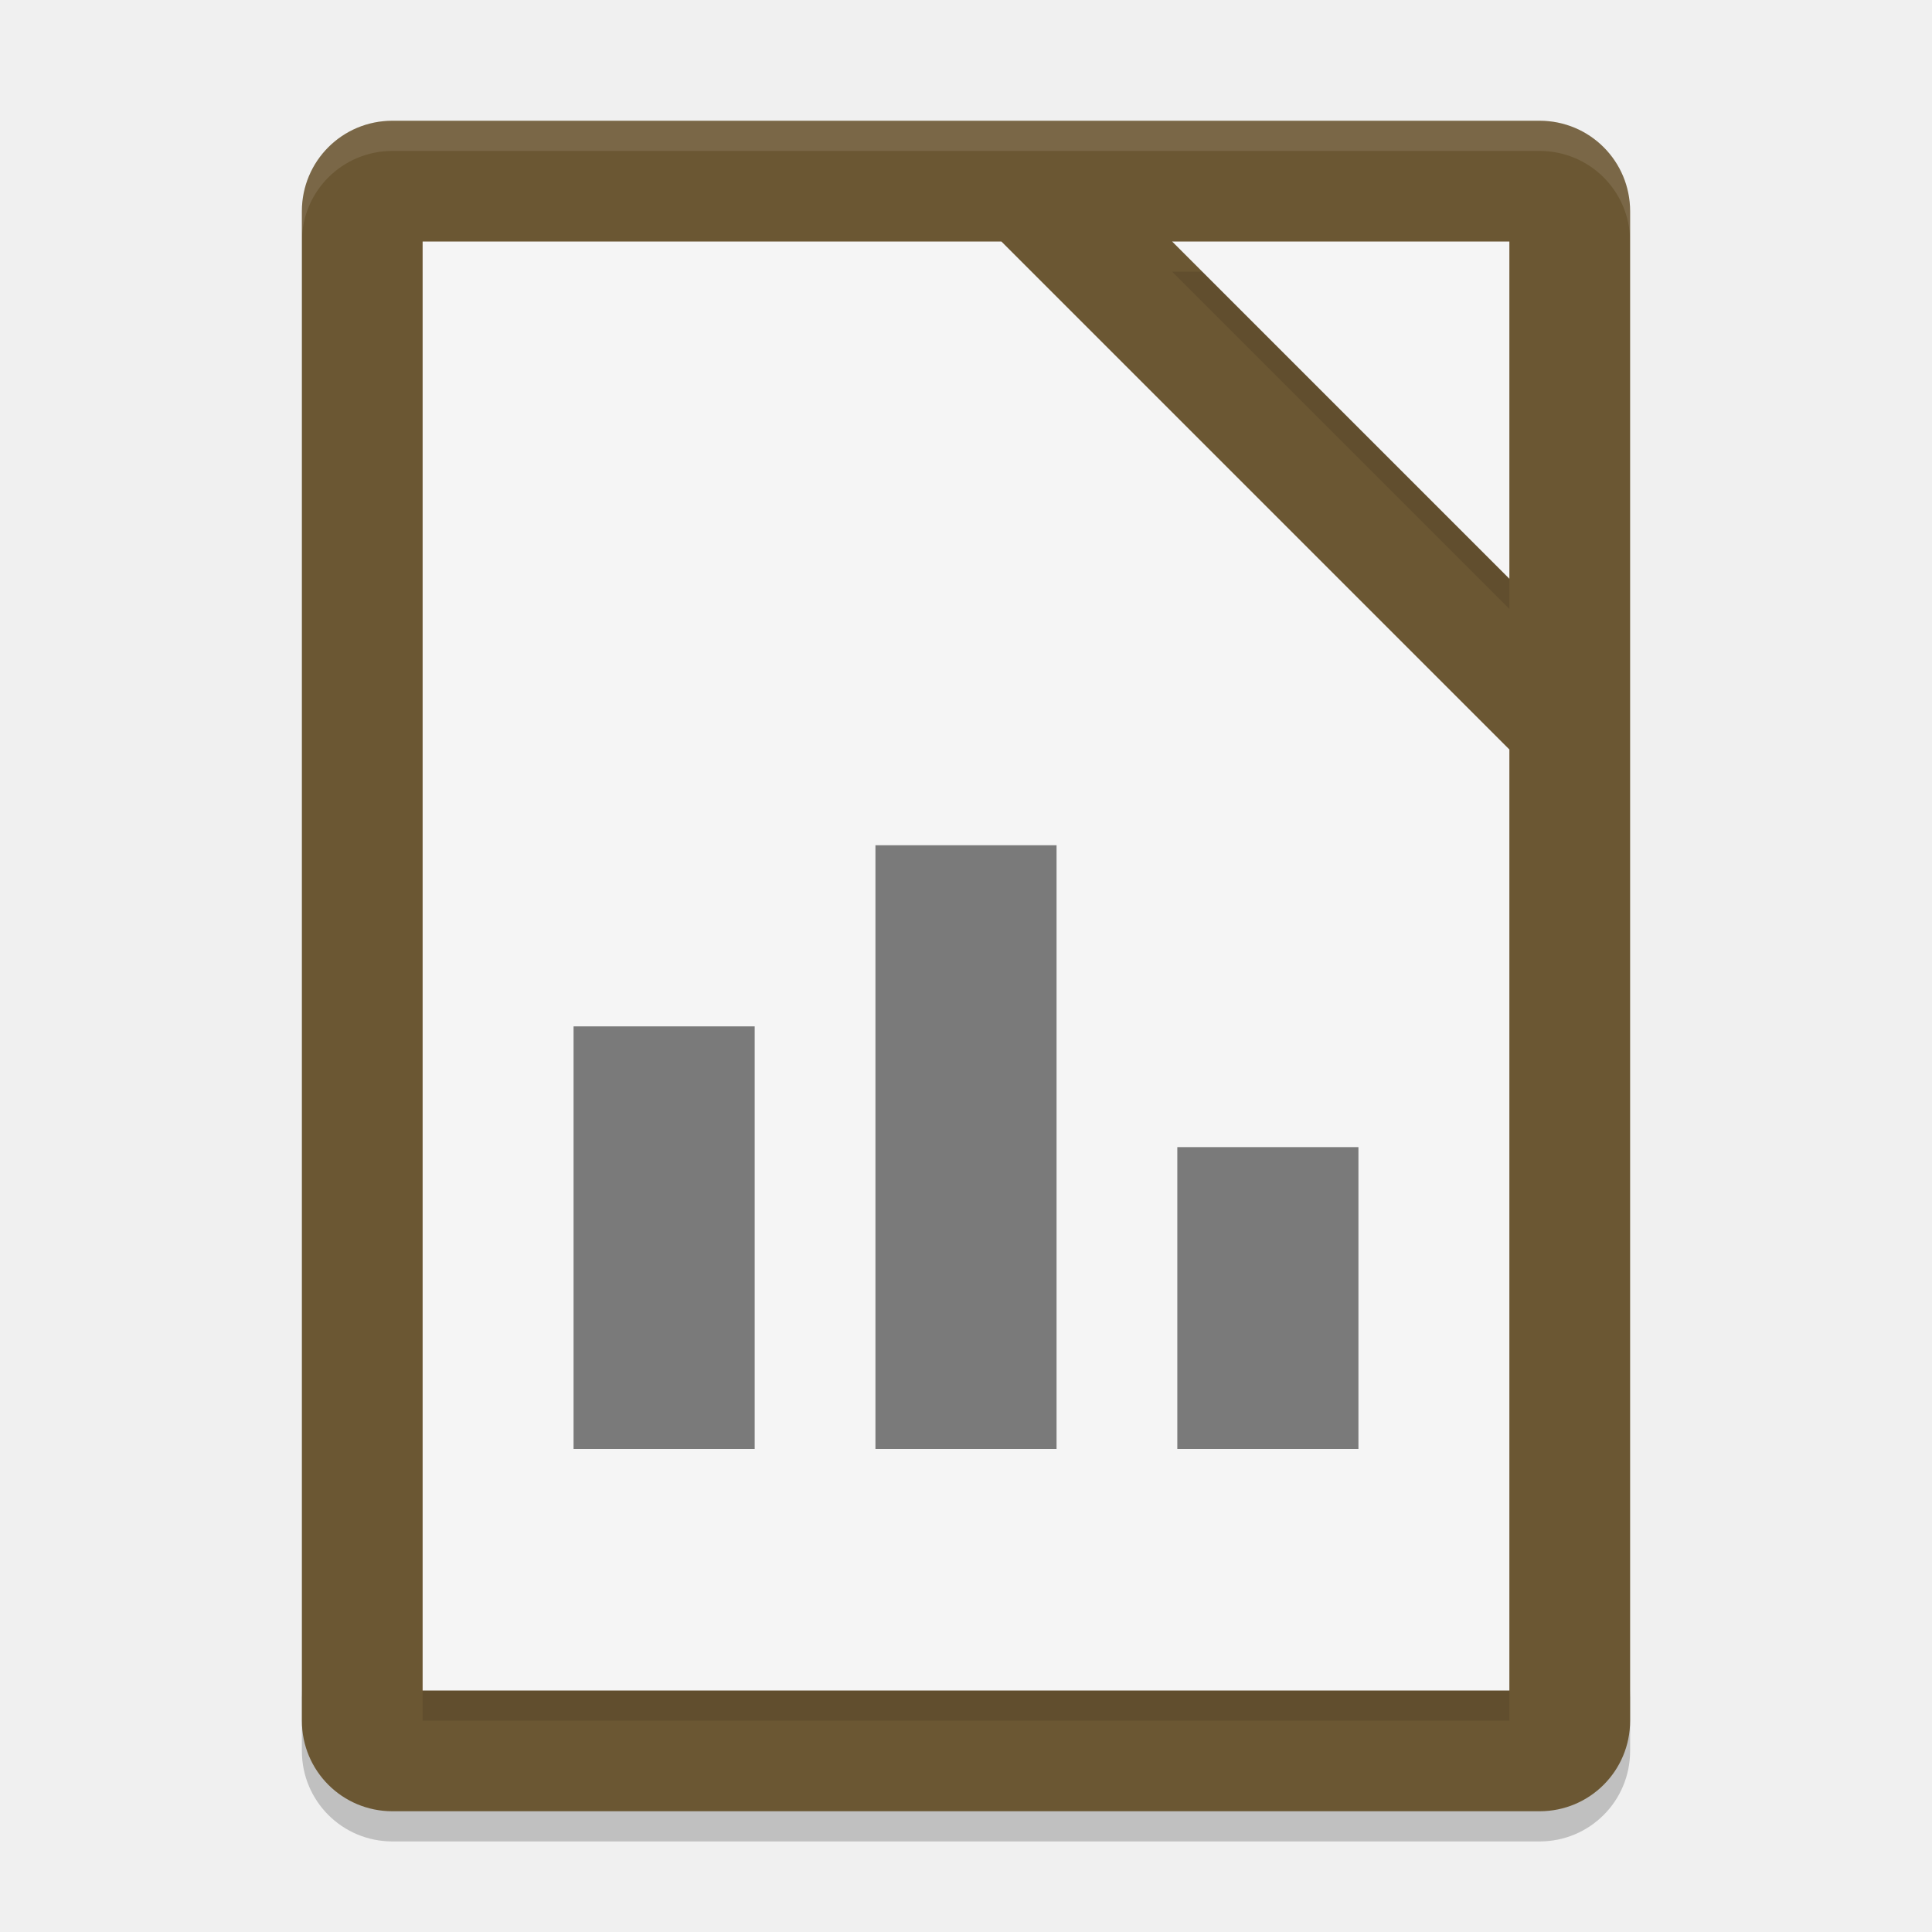
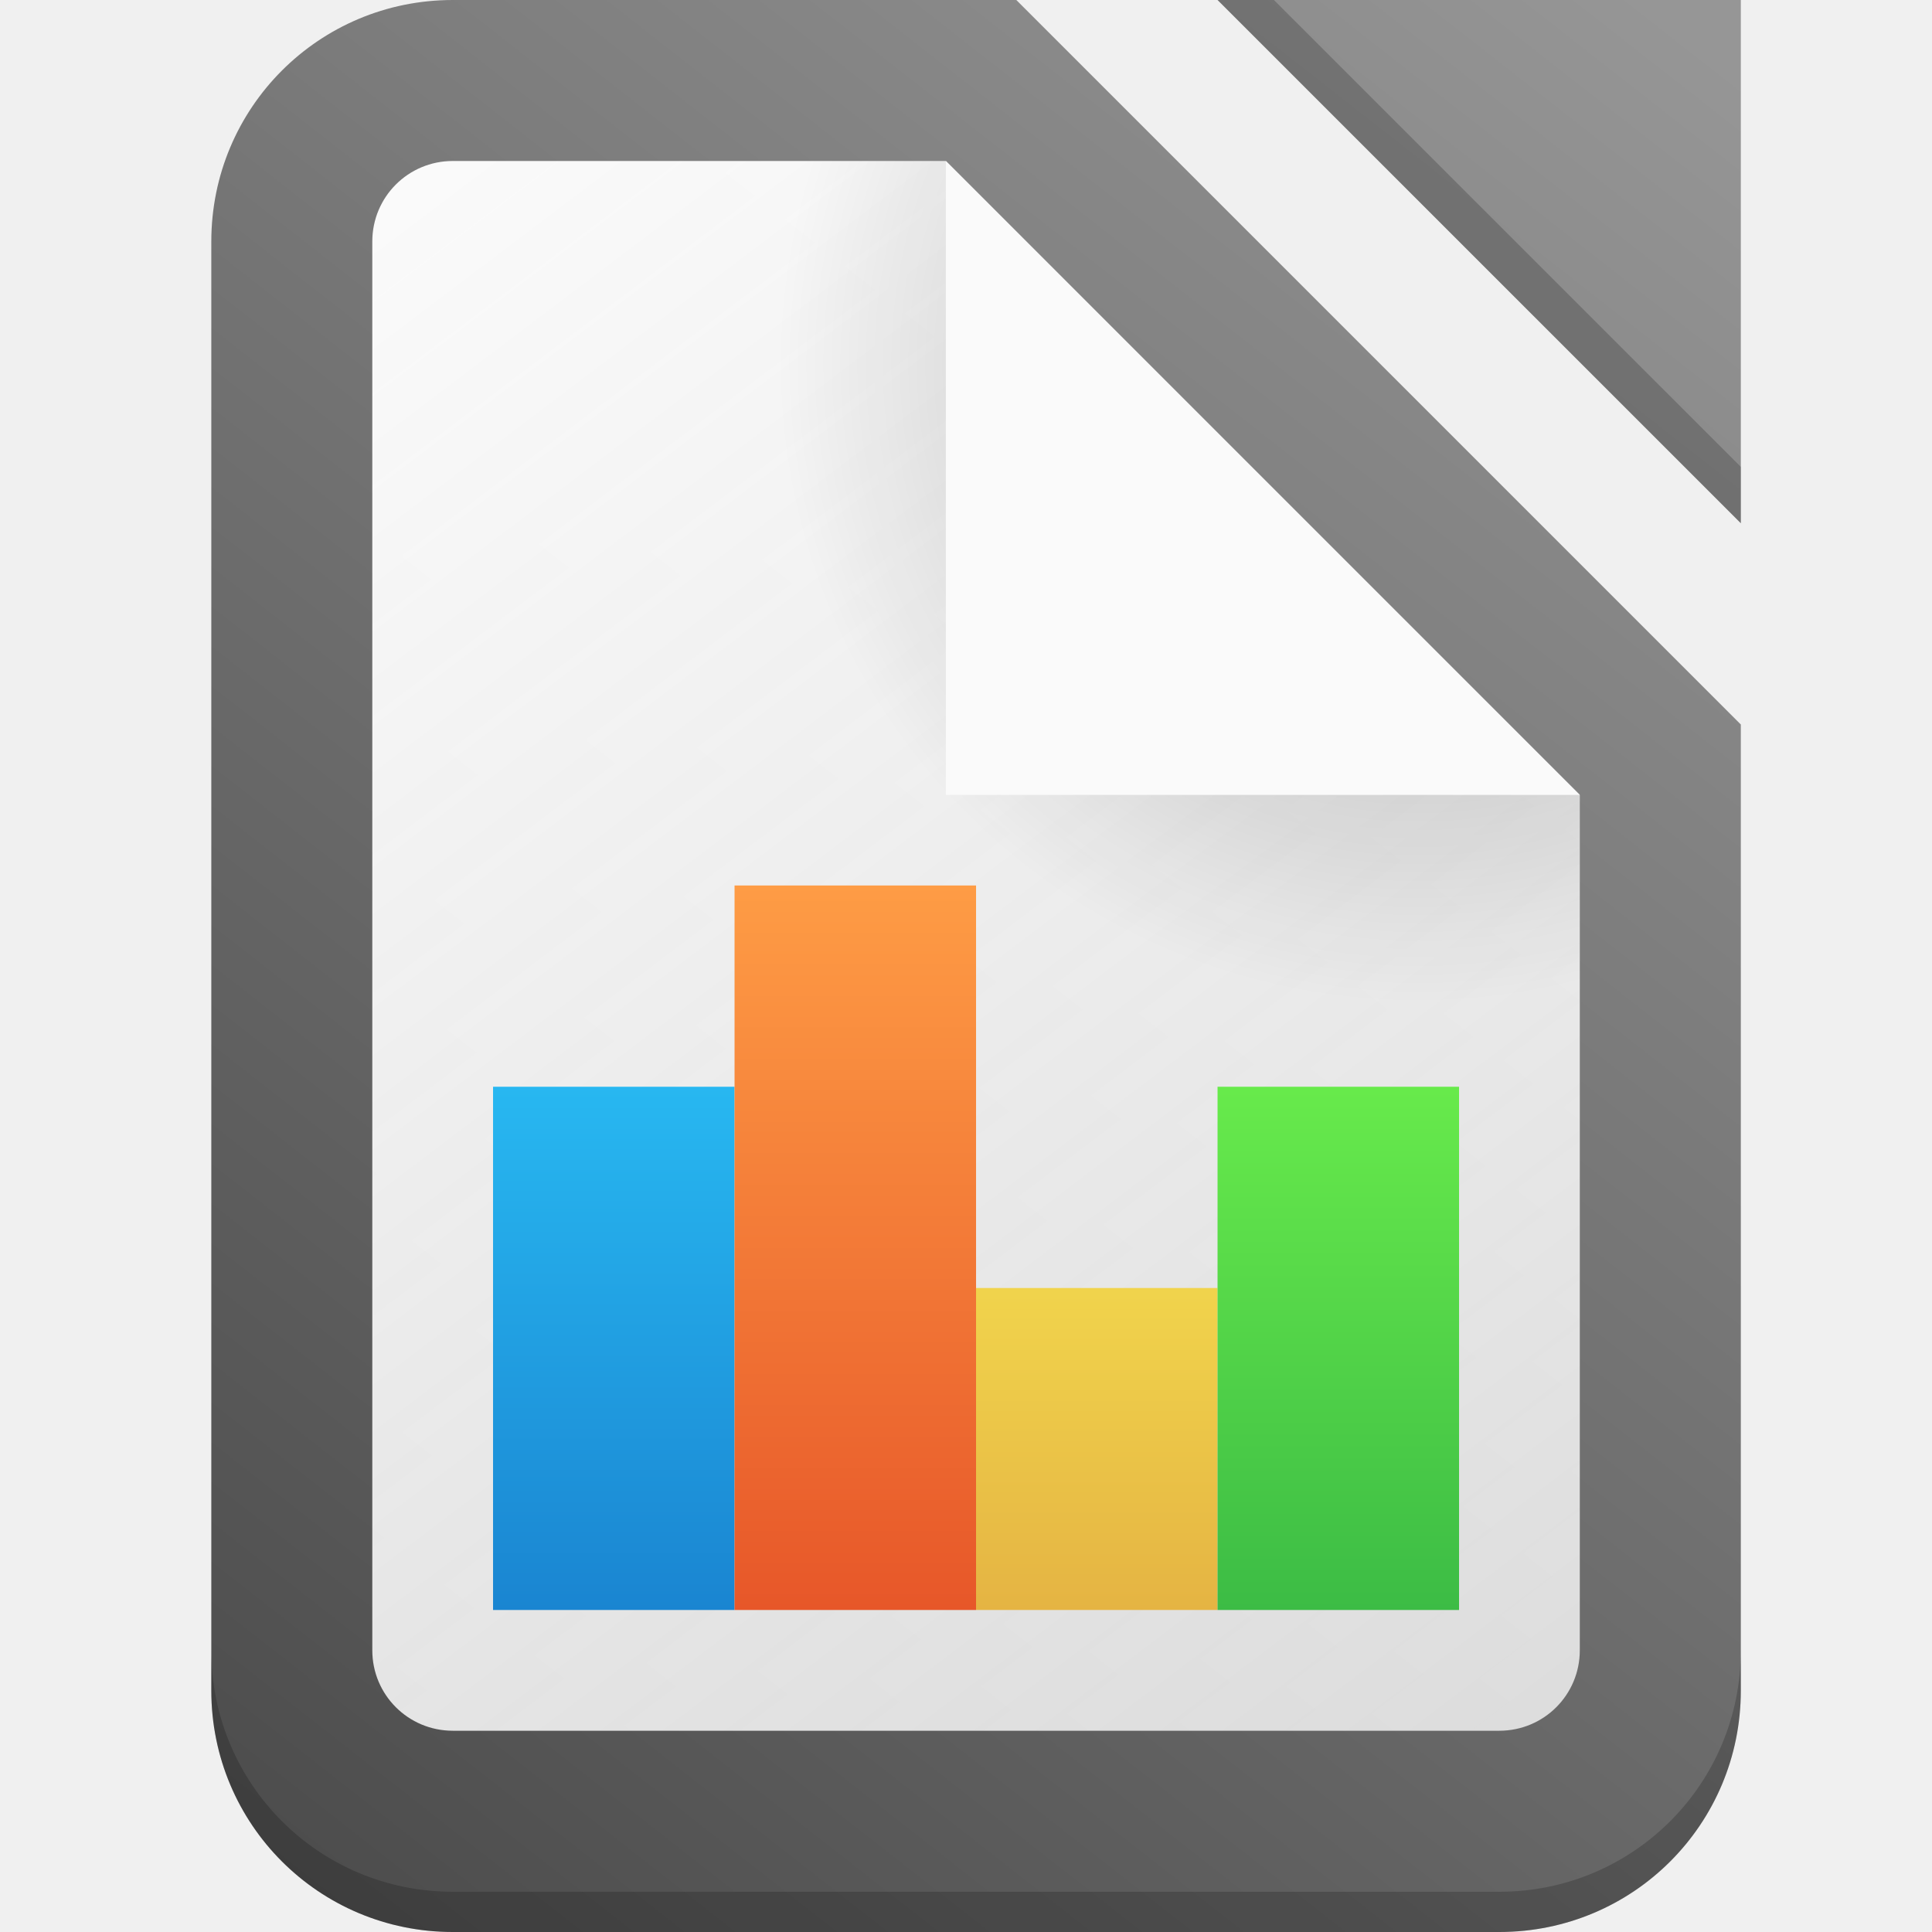
<svg xmlns="http://www.w3.org/2000/svg" width="64" height="64" version="1">
-   <path style="opacity:0.2" d="m 10,56 v 2 c 0,1.662 1.338,3 3,3 h 38 c 1.662,0 3,-1.338 3,-3 v -2 c 0,1.662 -1.338,3 -3,3 H 13 c -1.662,0 -3,-1.338 -3,-3 z" />
-   <path style="fill:#6b5733" d="M 54,57 V 7 C 54,5.338 52.662,4 51,4 H 13 c -1.662,0 -3,1.338 -3,3 v 50 c 0,1.662 1.338,3 3,3 h 38 c 1.662,0 3,-1.338 3,-3 z" />
-   <path style="opacity:0.1" d="M 14,9 V 57 H 50 V 25.828 L 33.172,9 Z M 38.828,9 50,20.172 V 9 Z" />
-   <path style="fill:#f5f5f5" d="M 14,8 V 56 H 50 V 24.828 L 33.172,8 Z M 38.828,8 50,19.172 V 8 Z" />
-   <path style="opacity:0.1;fill:#ffffff" d="M 13 4 C 11.338 4 10 5.338 10 7 L 10 8 C 10 6.338 11.338 5 13 5 L 51 5 C 52.662 5 54 6.338 54 8 L 54 7 C 54 5.338 52.662 4 51 4 L 13 4 z" />
-   <rect style="opacity:0.5" width="6" height="14" x="19" y="34" />
-   <rect style="opacity:0.5" width="6" height="20" x="29" y="28" />
-   <rect style="opacity:0.5" width="6" height="10" x="39" y="38" />
+   <path fill-rule="evenodd" clip-rule="evenodd" d="M15 0C10.568 0 7 3.568 7 8V56C7 60.432 10.568 64 15 64H49.667C54.099 64 57.667 60.432 57.667 56V24L33.667 0H15ZM40.333 0L57.667 17.333V0H40.333Z" fill="url(#paint0_linear_2_47)" />
+   <path fill-rule="evenodd" clip-rule="evenodd" d="M7 54.667V56C7 60.432 10.568 64 15 64H49.667C54.099 64 57.667 60.432 57.667 56V54.667C57.667 59.099 54.099 62.667 49.667 62.667H15C10.568 62.667 7 59.099 7 54.667Z" fill="black" fill-opacity="0.199" />
+   <path fill-rule="evenodd" clip-rule="evenodd" d="M40.333 0L57.667 17.333V15.467L42.2 0H40.333Z" fill="black" fill-opacity="0.198" />
+   <path fill-rule="evenodd" clip-rule="evenodd" d="M15 5.333C13.523 5.333 12.333 6.523 12.333 8V54.667C12.333 56.144 13.523 57.333 15 57.333H49.667C51.144 57.333 52.333 56.144 52.333 54.667V26.333L31.333 5.333H15Z" fill="url(#paint1_linear_2_47)" />
+   <path fill-rule="evenodd" clip-rule="evenodd" d="M26.776 5.333C26.054 7.482 25.68 9.733 25.667 12C25.667 17.658 27.914 23.084 31.915 27.085C35.916 31.086 41.342 33.333 47 33.333C48.801 33.321 50.593 33.08 52.333 32.617V26.333L31.333 5.333L26.776 5.333Z" fill="url(#paint2_radial_2_47)" />
+   <path fill-rule="evenodd" clip-rule="evenodd" d="M31.333 5.333L52.333 26.333H31.333V5.333Z" fill="#FAFAFA" />
+   <path d="M24.333 36H16.333V53.333H24.333V36Z" fill="url(#paint3_linear_2_47)" />
+   <path d="M32.333 29.333H24.333V53.333H32.333V29.333Z" fill="url(#paint4_linear_2_47)" />
+   <path d="M40.333 42.667H32.333V53.333H40.333V42.667Z" fill="url(#paint5_linear_2_47)" />
+   <path d="M48.333 36H40.333V53.333H48.333V36Z" fill="url(#paint6_linear_2_47)" />
+   <defs>
+     <linearGradient id="paint0_linear_2_47" x1="8.333" y1="62.667" x2="56.333" y2="1.333" gradientUnits="userSpaceOnUse">
+       <stop stop-color="#4B4B4B" />
+       <stop offset="1" stop-color="#969696" />
+     </linearGradient>
+     <linearGradient id="paint1_linear_2_47" x1="51" y1="56" x2="13.667" y2="6.667" gradientUnits="userSpaceOnUse">
+       <stop stop-color="#FAFAFA" stop-opacity="0.801" />
+       <stop offset="1" stop-color="#FAFAFA" />
+     </linearGradient>
+     <radialGradient id="paint2_radial_2_47" cx="0" cy="0" r="1" gradientUnits="userSpaceOnUse" gradientTransform="translate(47 12) rotate(180) scale(21.3333)">
+       <stop stop-opacity="0.296" />
+       <stop offset="1" stop-opacity="0" />
+     </radialGradient>
+     <linearGradient id="paint3_linear_2_47" x1="20.333" y1="53.333" x2="20.333" y2="29.333" gradientUnits="userSpaceOnUse">
+       <stop stop-color="#1A85D1" />
+       <stop offset="1" stop-color="#2DCBFD" />
+     </linearGradient>
+     <linearGradient id="paint4_linear_2_47" x1="28.333" y1="53.333" x2="28.333" y2="29.333" gradientUnits="userSpaceOnUse">
+       <stop stop-color="#E75729" />
+       <stop offset="1" stop-color="#FE9C45" />
+     </linearGradient>
+     <linearGradient id="paint5_linear_2_47" x1="36.333" y1="53.333" x2="36.333" y2="29.333" gradientUnits="userSpaceOnUse">
+       <stop stop-color="#E5B443" />
+       <stop offset="1" stop-color="#FFFB57" />
+     </linearGradient>
+     <linearGradient id="paint6_linear_2_47" x1="44.333" y1="53.333" x2="44.333" y2="29.333" gradientUnits="userSpaceOnUse">
+       <stop stop-color="#3CBC45" />
+       <stop offset="1" stop-color="#78FC4E" />
+     </linearGradient>
+   </defs>
</svg>
